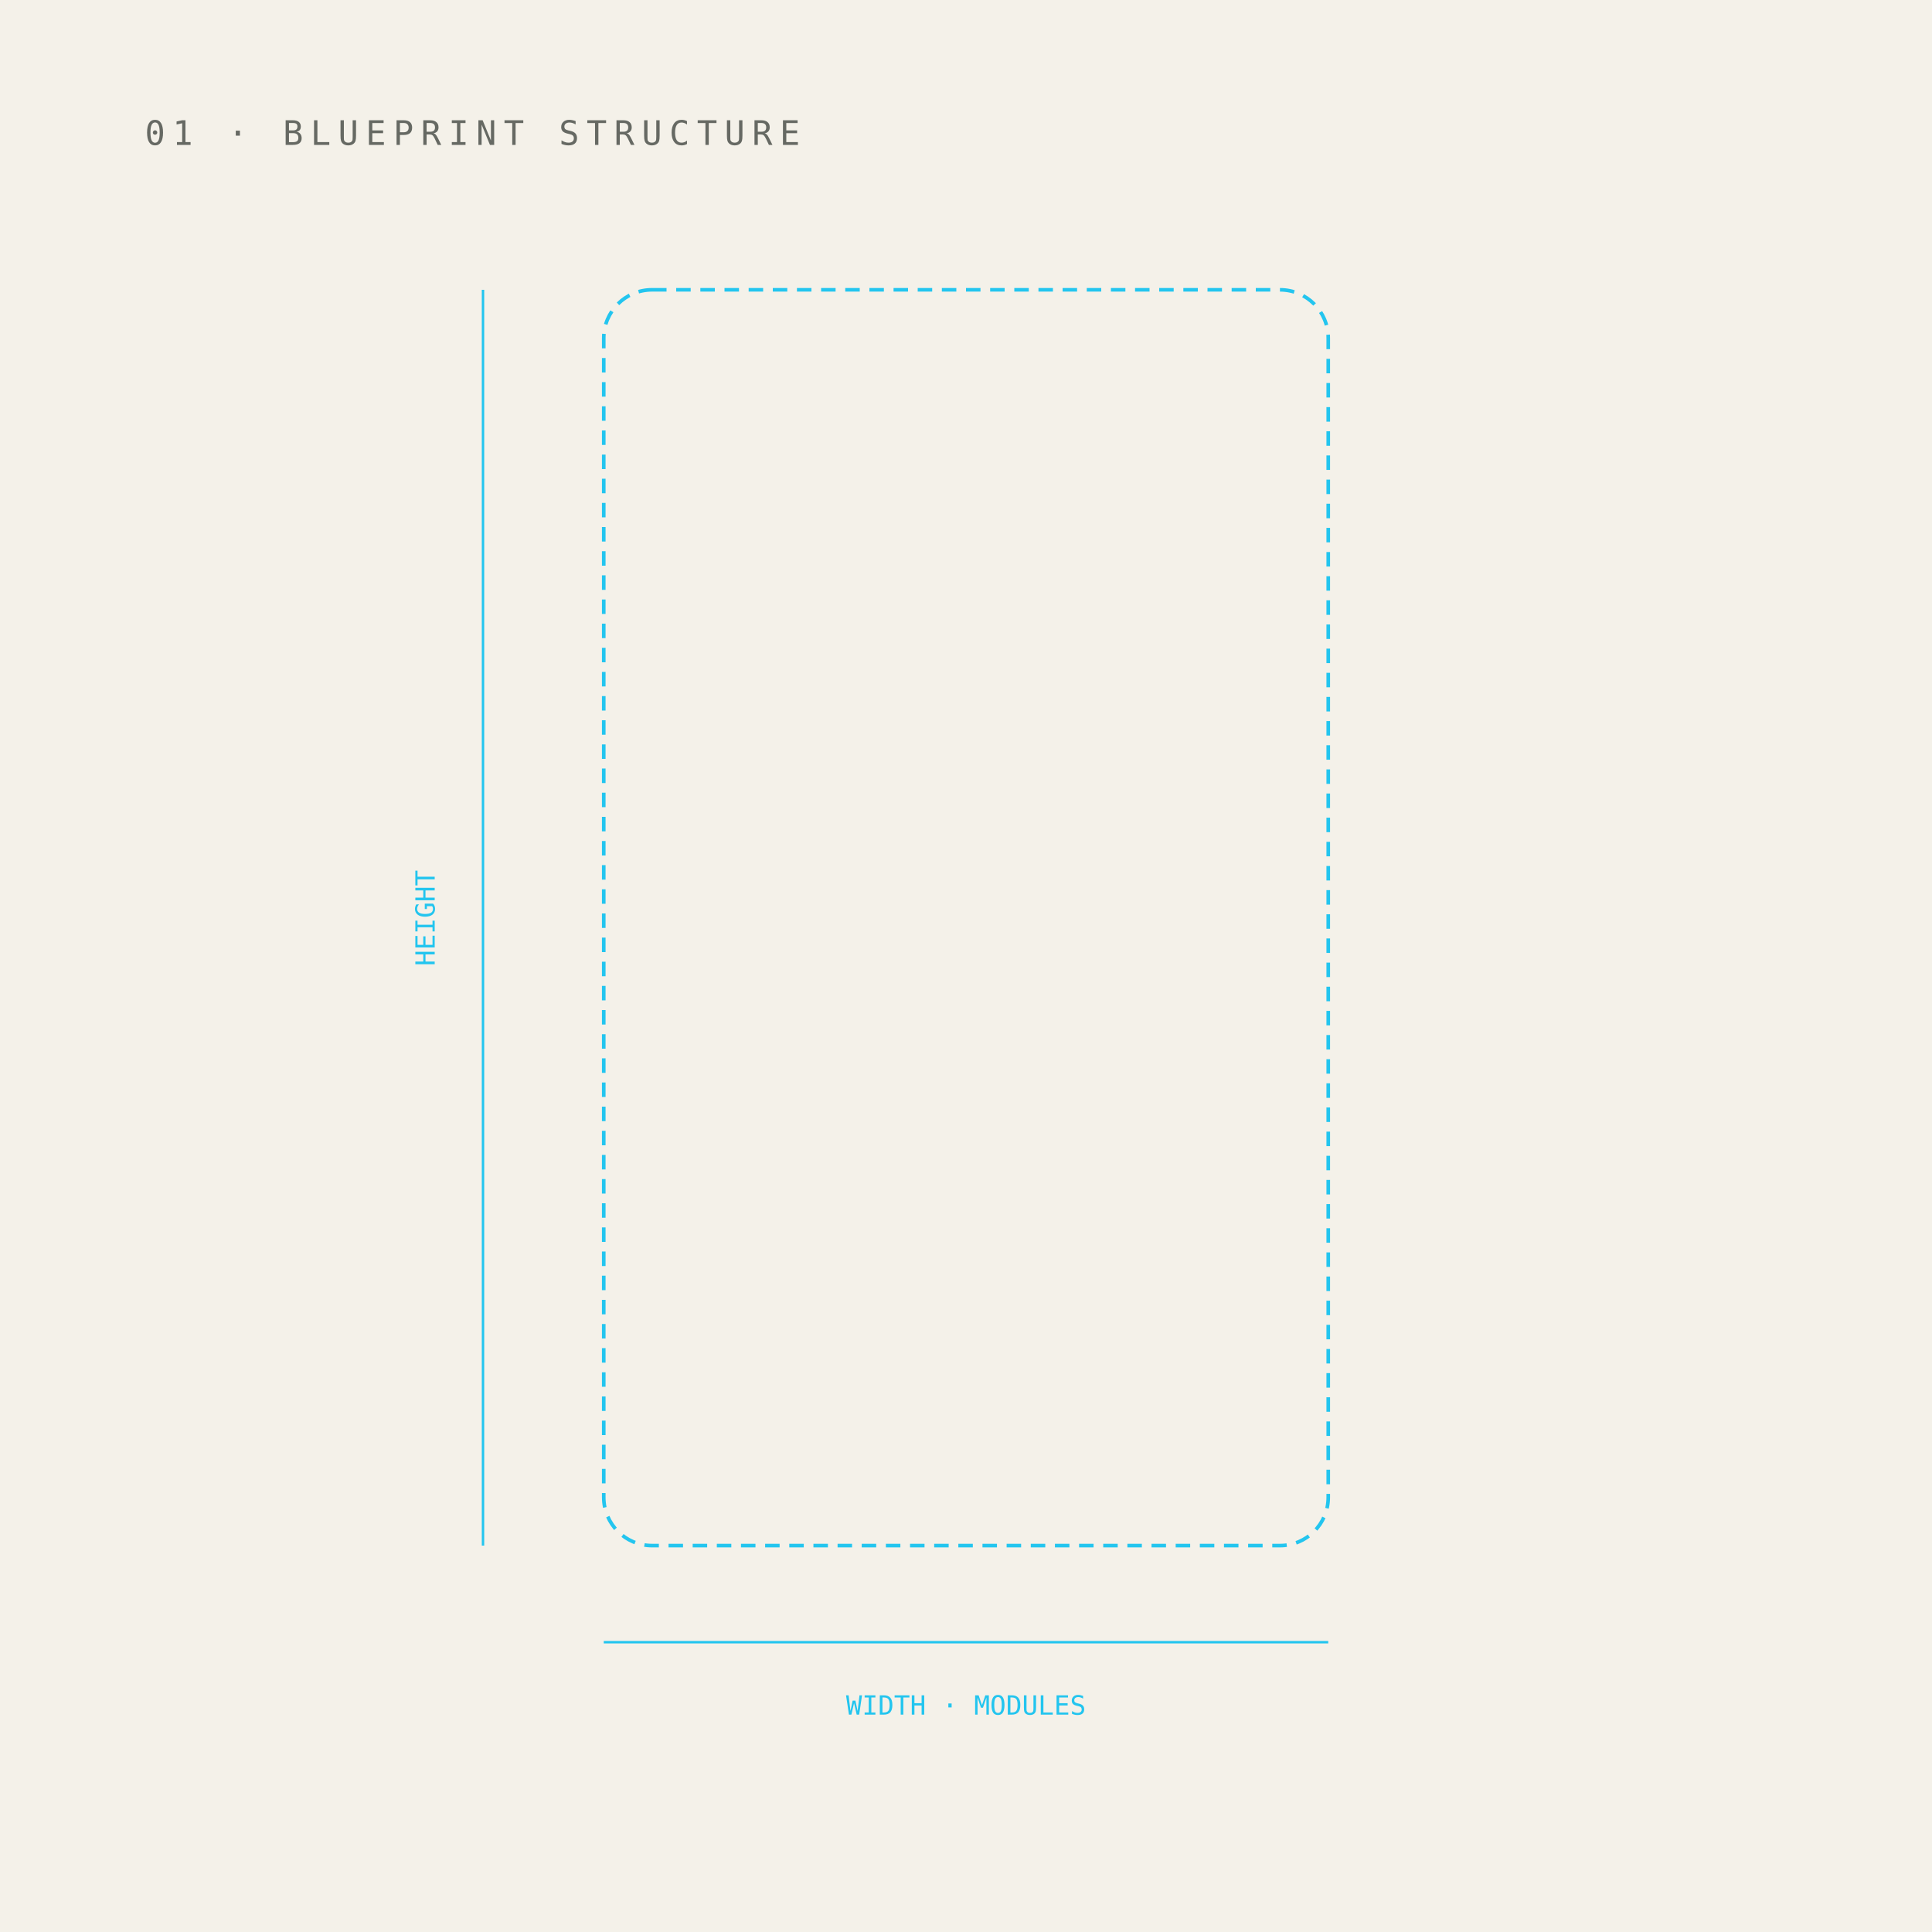
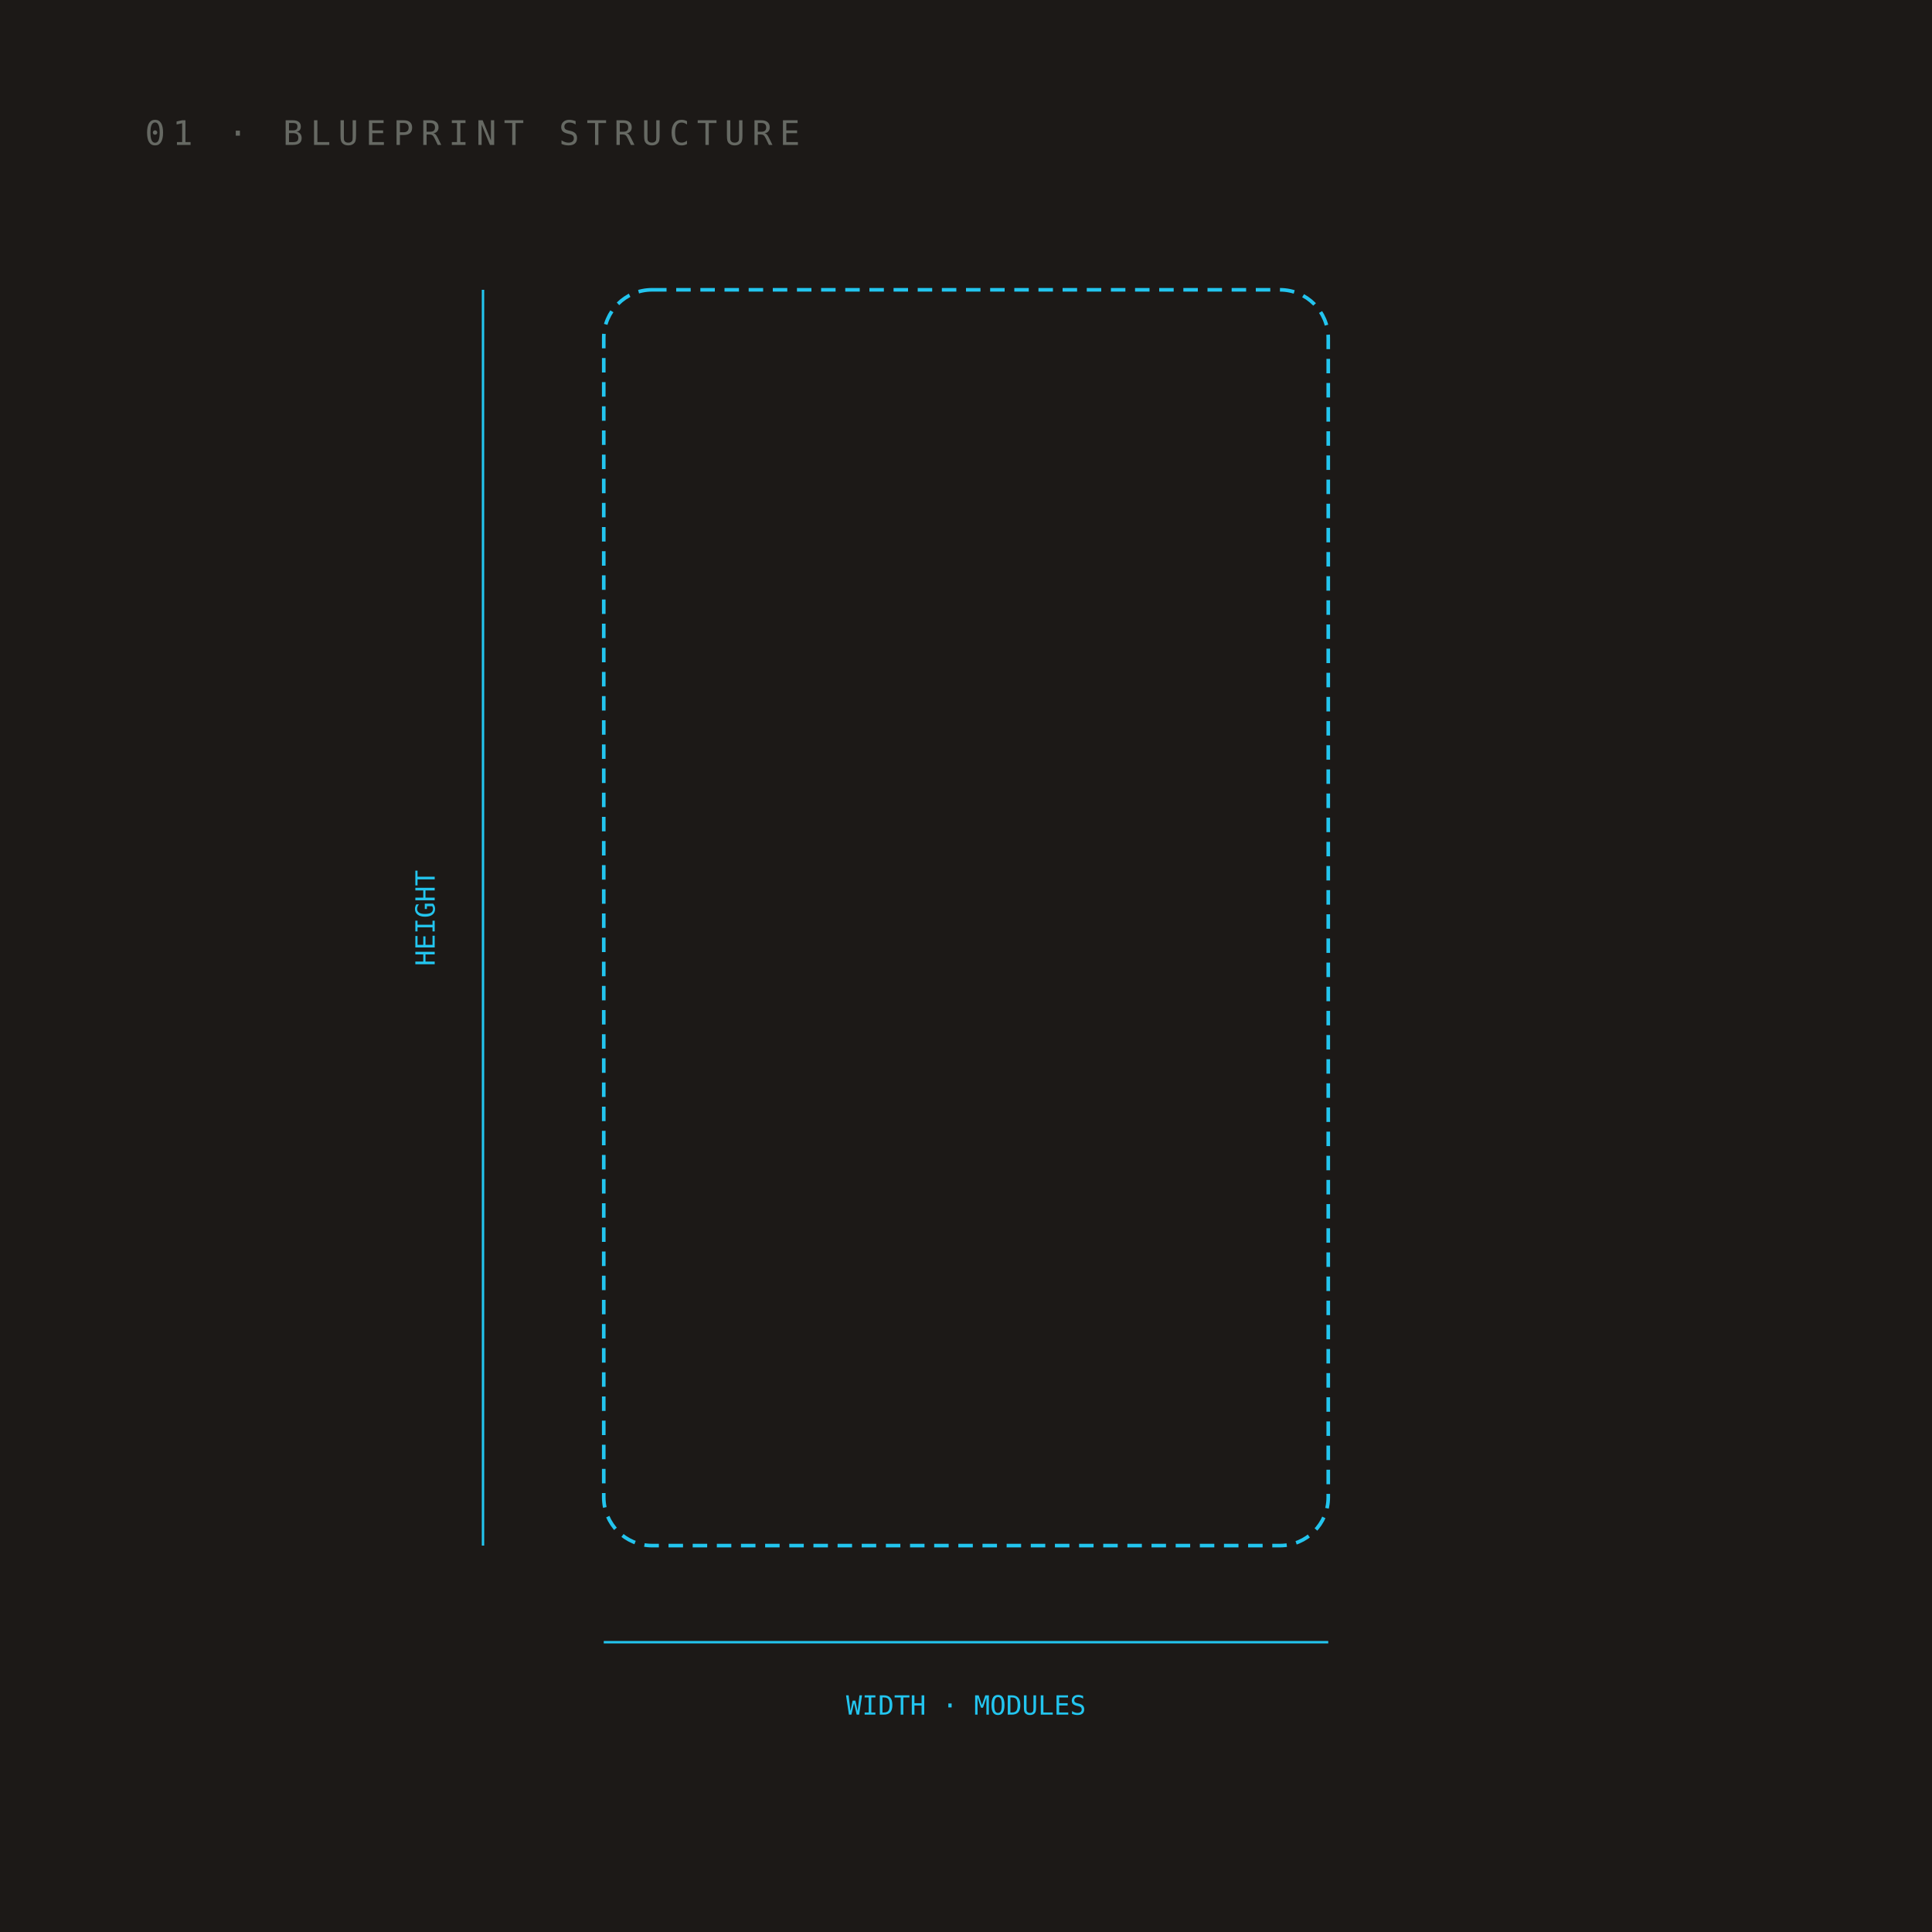
<svg xmlns="http://www.w3.org/2000/svg" viewBox="0 0 800 800" fill="none">
-   <rect width="800" height="800" fill="#F4F1E9" />
+   <rect width="800" height="800" fill="#1C1917" />
  <text x="60" y="60" font-family="ui-monospace,monospace" font-size="14" fill="#666963" letter-spacing="3">01 · BLUEPRINT STRUCTURE</text>
  <rect x="250" y="120" width="300" height="520" rx="20" stroke="#23C5EF" stroke-width="1.5" stroke-dasharray="6 4" />
  <line x1="200" y1="120" x2="200" y2="640" stroke="#23C5EF" stroke-width="1" />
  <line x1="250" y1="680" x2="550" y2="680" stroke="#23C5EF" stroke-width="1" />
  <text x="180" y="400" transform="rotate(-90 180 400)" font-family="ui-monospace,monospace" font-size="11" fill="#23C5EF">HEIGHT</text>
  <text x="400" y="710" text-anchor="middle" font-family="ui-monospace,monospace" font-size="11" fill="#23C5EF">WIDTH · MODULES</text>
</svg>
